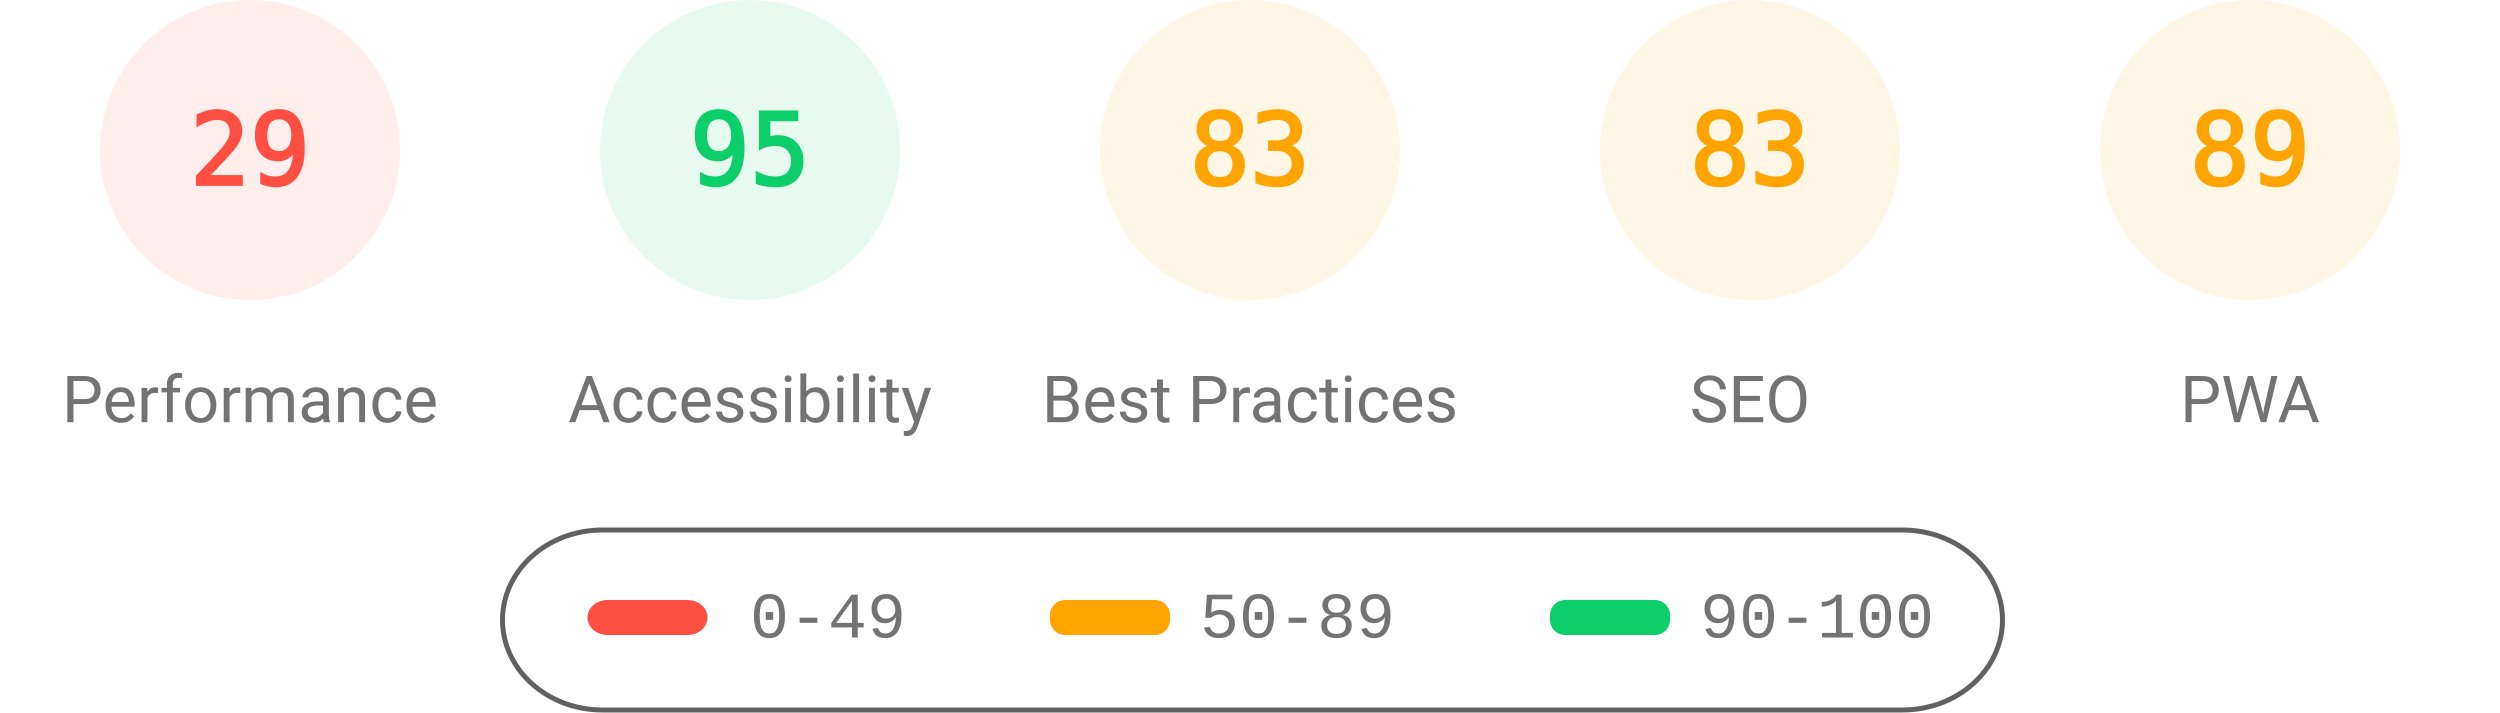
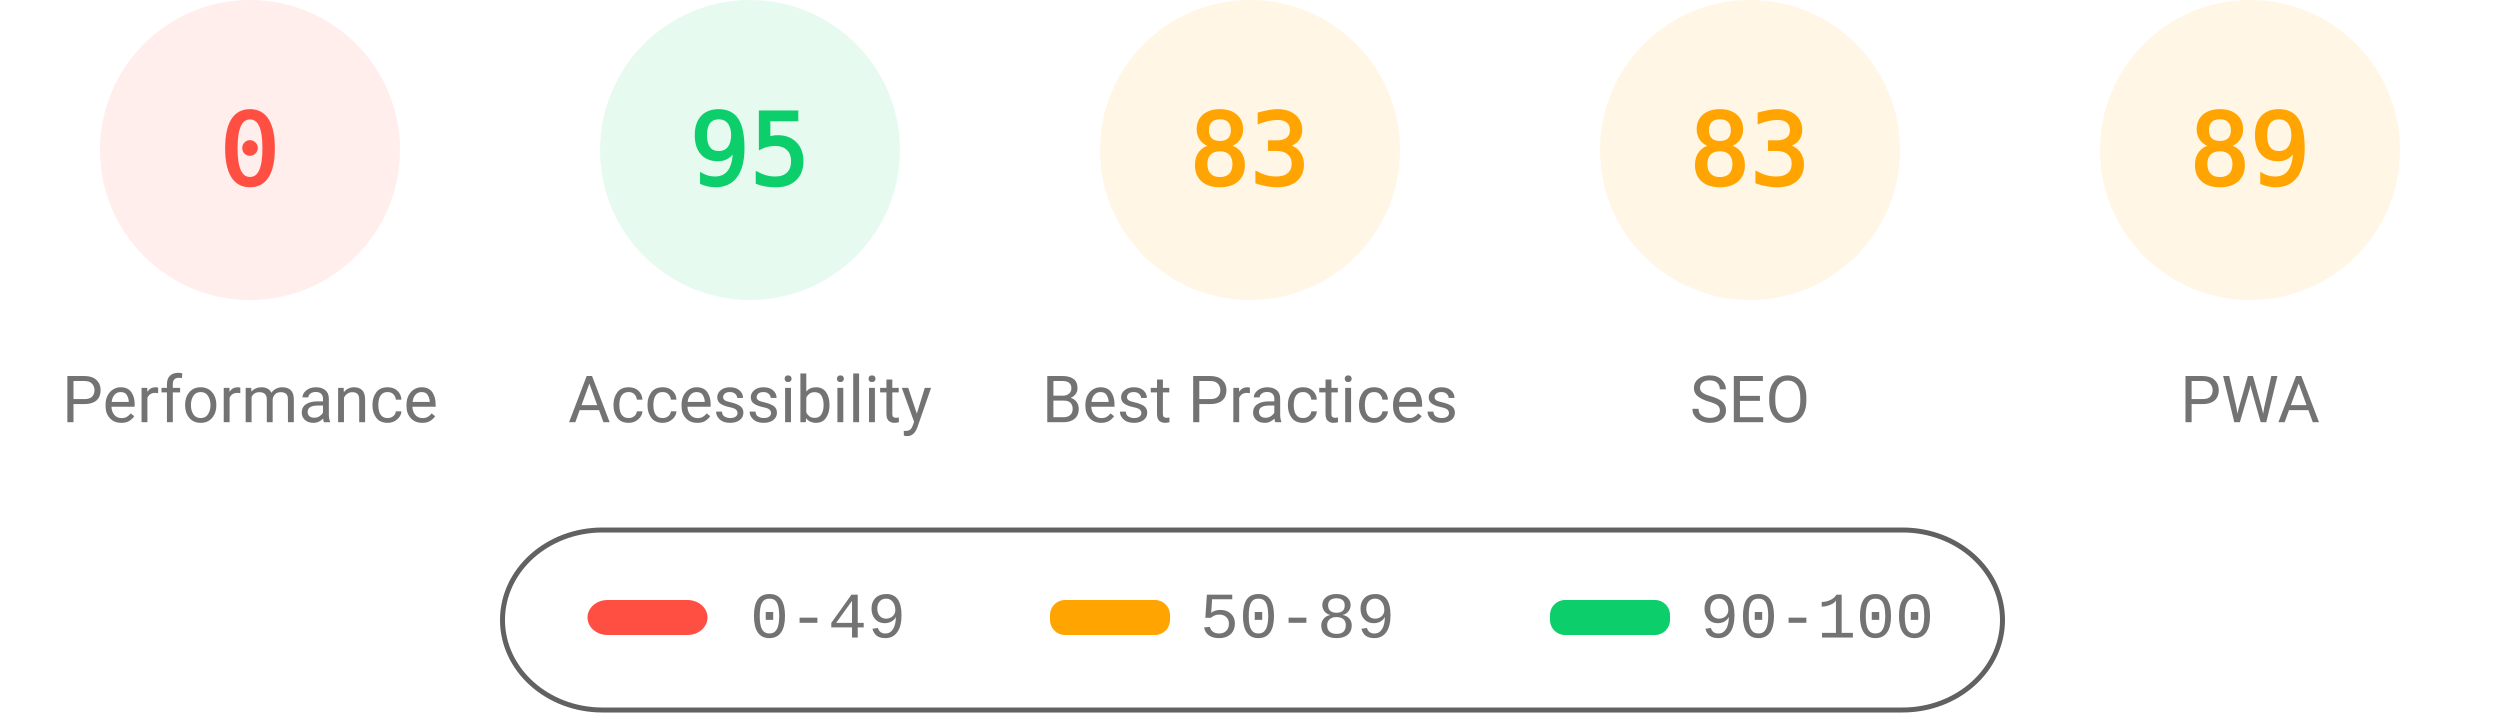
<svg xmlns="http://www.w3.org/2000/svg" fill="none" width="1000" height="285">
  <style>.gauge-base{opacity:.1}.gauge-arc{fill:none;animation-delay:250ms;stroke-linecap:round;transform:rotate(-90deg);transform-origin:100px 60px;animation:load-gauge 1s ease forwards}.guage-text{font-size:40px;font-family:monospace;text-align:center}.guage-red{color:#ff4e42;fill:#ff4e42;stroke:#ff4e42}.guage-orange{color:#ffa400;fill:#ffa400;stroke:#ffa400}.guage-green{color:#0cce6b;fill:#0cce6b;stroke:#0cce6b}.guage-undefined{color:#5c5c5c;fill:#5c5c5c;stroke:#5c5c5c}.guage-title{color:#737373;fill:#737373;stroke:none;font-size:26px;line-height:26px;font-family:Roboto,Halvetica,Arial,sans-serif}@keyframes load-gauge{from{stroke-dasharray:0 352.858}}</style>
  <svg class="guage-div guage-perf guage-red" viewBox="0 0 200 200" width="200" height="200">
    <circle class="gauge-base" r="56" cx="100" cy="60" stroke-width="8" />
-     <circle class="gauge-arc guage-arc-1" r="56" cx="100" cy="60" stroke-width="8" style="stroke-dasharray:102.039,351.858" />
-     <text class="guage-text" x="100" y="60" alignment-baseline="central" dominant-baseline="central" text-anchor="middle">29</text>
+     <circle class="gauge-arc guage-arc-1" r="56" cx="100" cy="60" stroke-width="8" style="stroke-dasharray:0,351.858" />
+     <text class="guage-text" x="100" y="60" alignment-baseline="central" dominant-baseline="central" text-anchor="middle">0</text>
    <text class="guage-title" x="100" y="160" alignment-baseline="central" dominant-baseline="central" text-anchor="middle">Performance</text>
  </svg>
  <svg class="guage-div guage-acc guage-green" viewBox="0 0 200 200" width="200" height="200" x="200">
    <circle class="gauge-base" r="56" cx="100" cy="60" stroke-width="8" />
    <circle class="gauge-arc guage-arc-2" r="56" cx="100" cy="60" stroke-width="8" style="stroke-dasharray:334.265,351.858" />
    <text class="guage-text" x="100" y="60" alignment-baseline="central" dominant-baseline="central" text-anchor="middle">95</text>
    <text class="guage-title" x="100" y="160" alignment-baseline="central" dominant-baseline="central" text-anchor="middle">Accessibility</text>
  </svg>
  <svg class="guage-div guage-best guage-orange" viewBox="0 0 200 200" width="200" height="200" x="400">
    <circle class="gauge-base" r="56" cx="100" cy="60" stroke-width="8" />
    <circle class="gauge-arc guage-arc-3" r="56" cx="100" cy="60" stroke-width="8" style="stroke-dasharray:292.042,351.858" />
    <text class="guage-text" x="100" y="60" alignment-baseline="central" dominant-baseline="central" text-anchor="middle">83</text>
    <text class="guage-title" x="100" y="160" alignment-baseline="central" dominant-baseline="central" text-anchor="middle">Best Practices</text>
  </svg>
  <svg class="guage-div guage-seo guage-orange" viewBox="0 0 200 200" width="200" height="200" x="600">
    <circle class="gauge-base" r="56" cx="100" cy="60" stroke-width="8" />
    <circle class="gauge-arc guage-arc-4" r="56" cx="100" cy="60" stroke-width="8" style="stroke-dasharray:292.042,351.858" />
    <text class="guage-text" x="100" y="60" alignment-baseline="central" dominant-baseline="central" text-anchor="middle">83</text>
    <text class="guage-title" x="100" y="160" alignment-baseline="central" dominant-baseline="central" text-anchor="middle">SEO</text>
  </svg>
  <svg class="guage-div guage-pwa guage-orange" viewBox="0 0 200 200" width="200" height="200" x="800">
    <circle class="gauge-base" r="56" cx="100" cy="60" stroke-width="8" />
    <circle class="gauge-arc guage-arc-4" r="56" cx="100" cy="60" stroke-width="8" style="stroke-dasharray:313.154,351.858" />
    <text class="guage-text" x="100" y="60" alignment-baseline="central" dominant-baseline="central" text-anchor="middle">89</text>
    <text class="guage-title" x="100" y="160" alignment-baseline="central" dominant-baseline="central" text-anchor="middle">PWA</text>
  </svg>
  <svg width="604" height="76" x="200" y="210">
    <path fill="none" id="canvas_background" d="M-1-1h604v80H-1z" />
    <rect fill-opacity="0" stroke="#616161" stroke-width="2" rx="40" id="svg_2" height="72" width="600" y="2" x="1" fill="#000" />
    <rect stroke="#000" rx="8" id="svg_3" height="14" width="48" y="30" x="35" stroke-opacity="null" stroke-width="0" fill="#ff4e42" />
    <rect stroke="#000" rx="6" id="svg_4" height="14" width="48" y="30" x="220" stroke-opacity="null" stroke-width="0" fill="#ffa400" />
    <rect stroke="#000" rx="6" id="svg_5" height="14" width="48" y="30" x="420" stroke-opacity="null" stroke-width="0" fill="#0cce6b" />
    <text xml:space="preserve" text-anchor="start" font-family="'Courier New', Courier, monospace" font-size="26" id="svg_6" y="45" x="100" stroke-opacity="null" stroke-width="0" stroke="#000" fill="#737373">0-49</text>
    <text xml:space="preserve" text-anchor="start" font-family="'Courier New', Courier, monospace" font-size="26" id="svg_7" y="45" x="280" stroke-opacity="null" stroke-width="0" stroke="#000" fill="#737373">50-89</text>
    <text xml:space="preserve" text-anchor="start" font-family="'Courier New', Courier, monospace" font-size="26" id="svg_8" y="45" x="480" stroke-opacity="null" stroke-width="0" stroke="#000" fill="#737373">90-100</text>
  </svg>
</svg>
